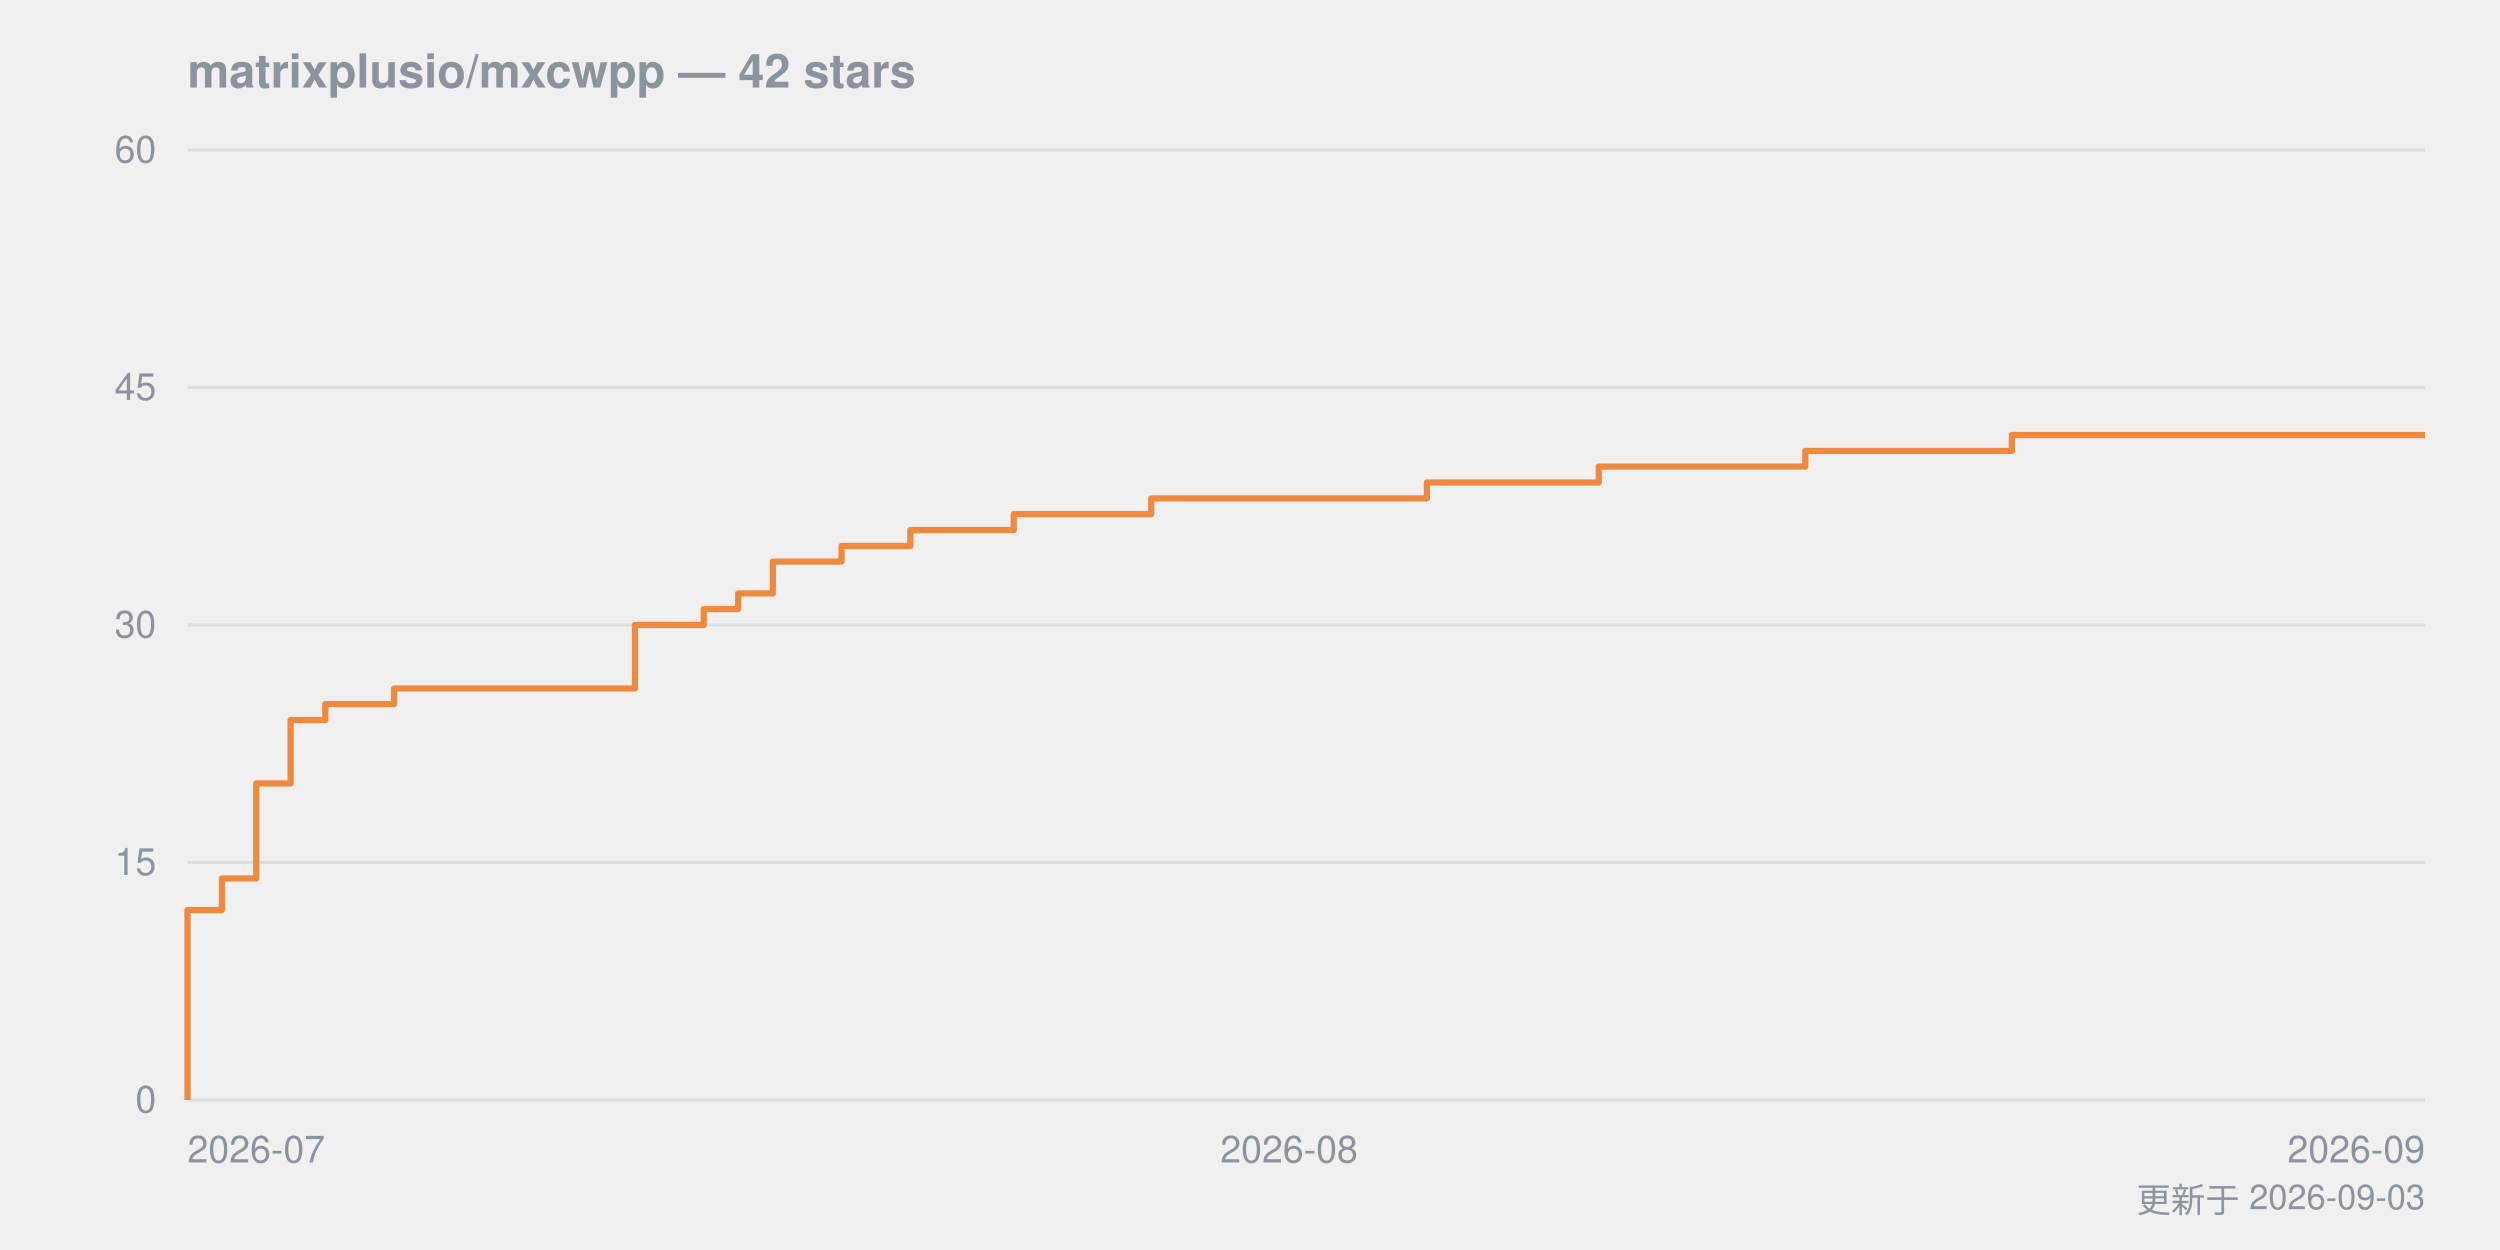
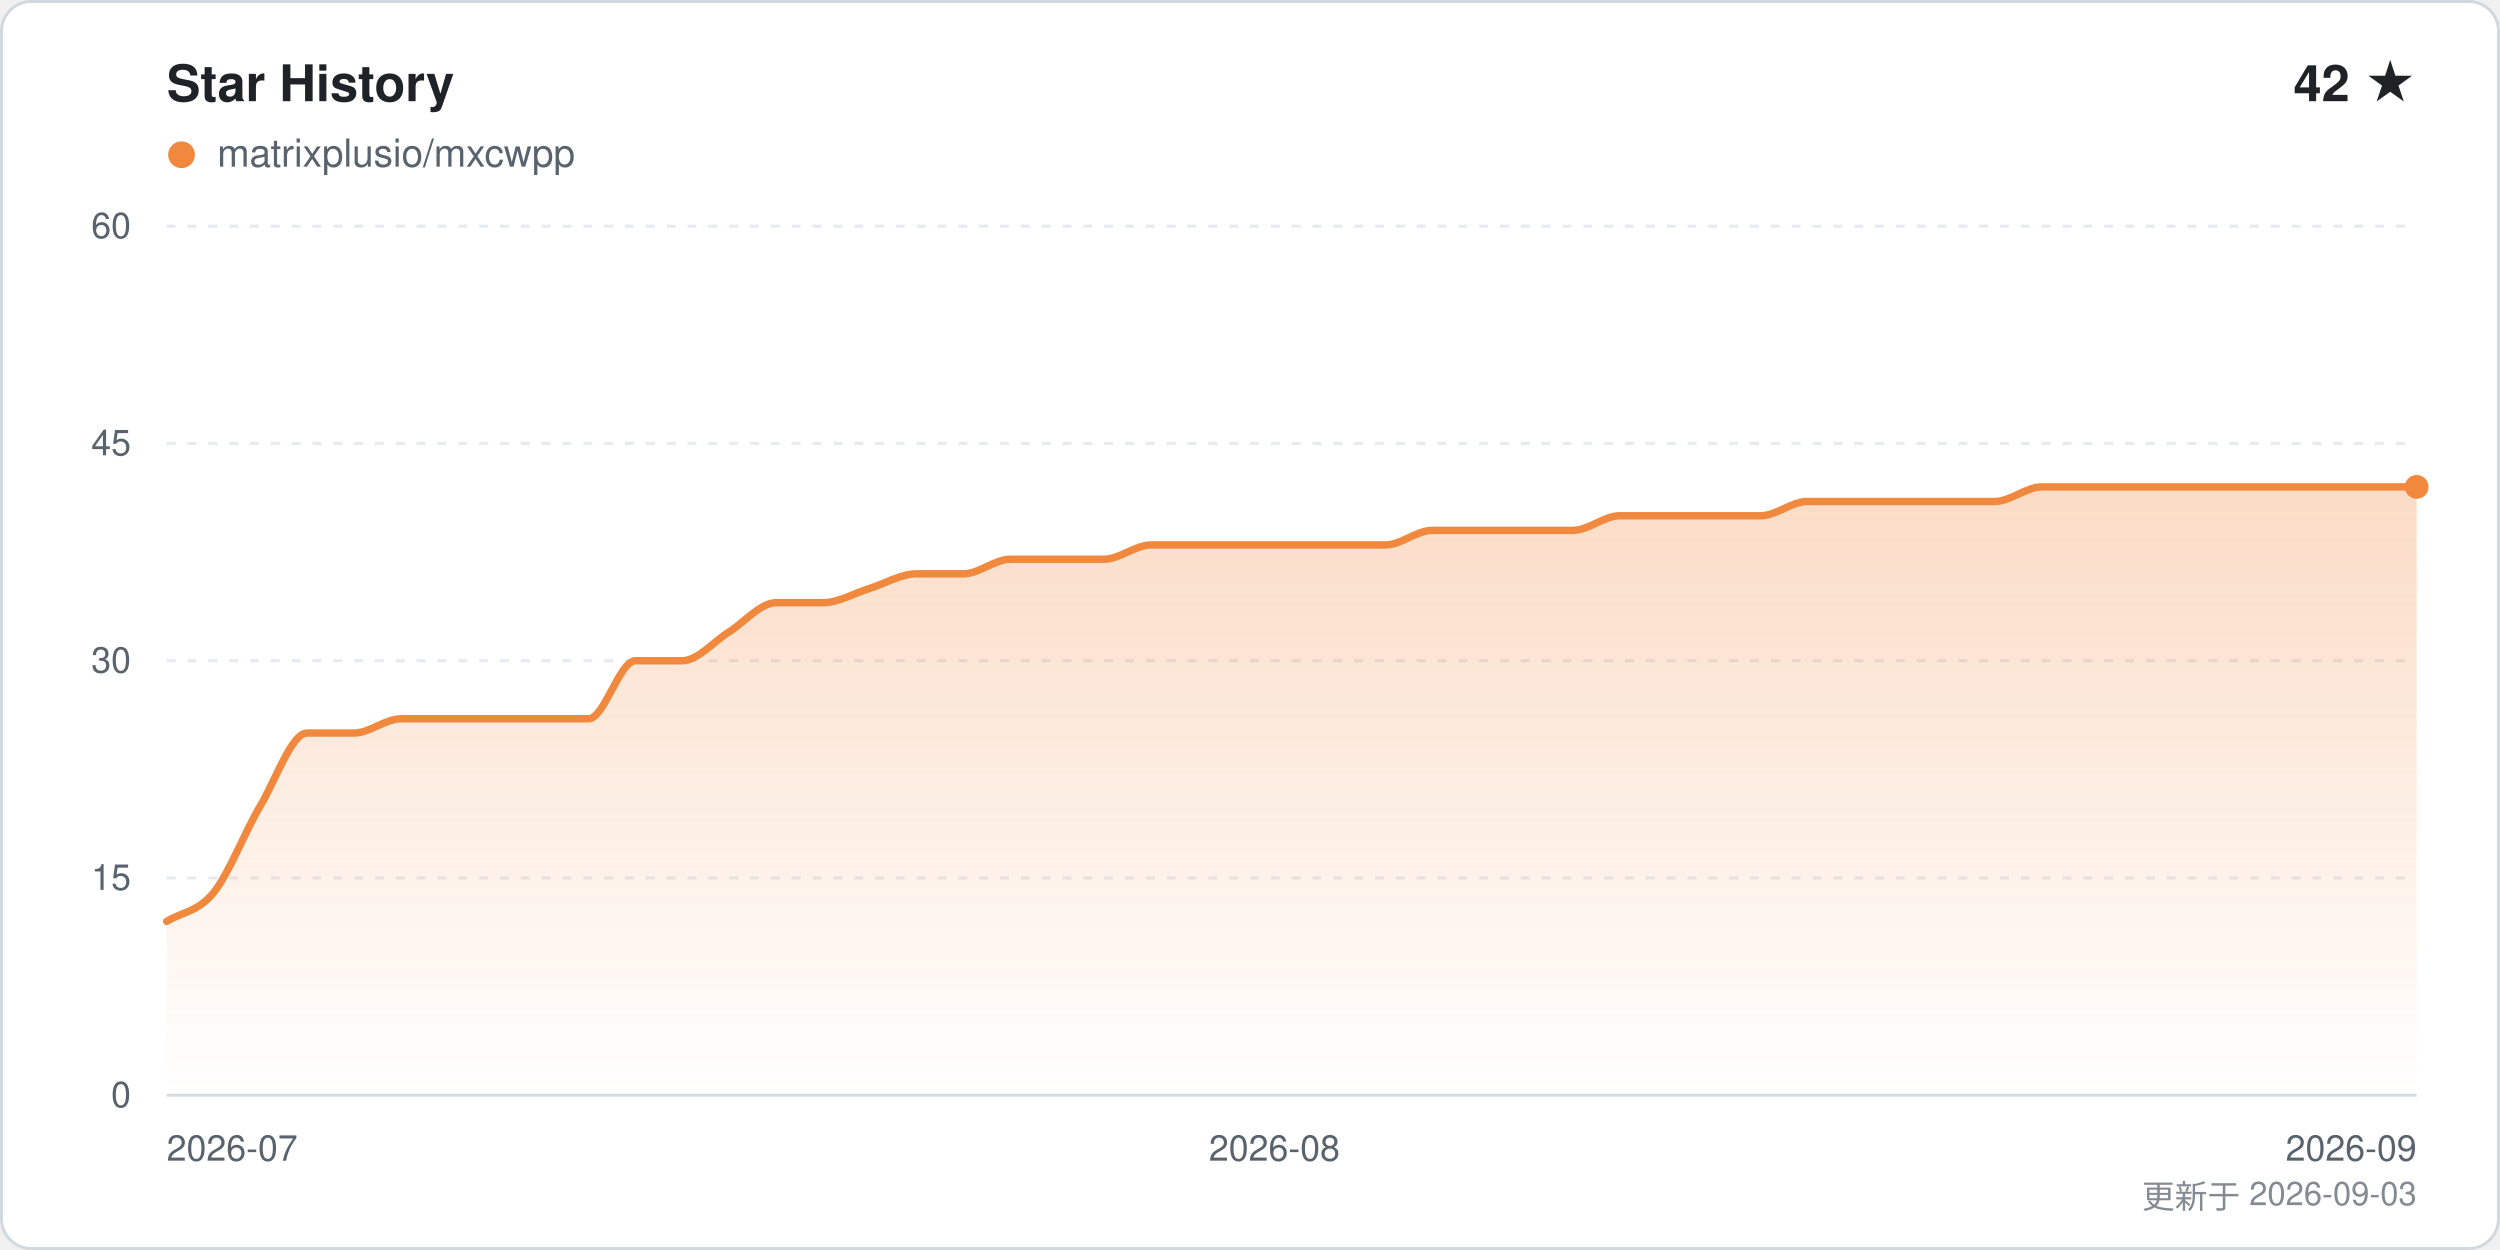
- <svg xmlns="http://www.w3.org/2000/svg" width="800" height="400" viewBox="0 0 800 400" font-family="-apple-system,Segoe UI,Helvetica,Arial,sans-serif">
-   <text x="60" y="28" fill="#8b949e" font-size="15" font-weight="600">matrixplusio/mxcwpp — 42 stars</text>
-   <line x1="60" y1="352.0" x2="776" y2="352.0" stroke="#8b949e" stroke-opacity="0.2" stroke-width="1" />
-   <text x="50" y="356.0" fill="#8b949e" font-size="12" text-anchor="end">0</text>
-   <line x1="60" y1="276.0" x2="776" y2="276.0" stroke="#8b949e" stroke-opacity="0.2" stroke-width="1" />
-   <text x="50" y="280.0" fill="#8b949e" font-size="12" text-anchor="end">15</text>
-   <line x1="60" y1="200.0" x2="776" y2="200.0" stroke="#8b949e" stroke-opacity="0.2" stroke-width="1" />
-   <text x="50" y="204.0" fill="#8b949e" font-size="12" text-anchor="end">30</text>
-   <line x1="60" y1="124.0" x2="776" y2="124.0" stroke="#8b949e" stroke-opacity="0.2" stroke-width="1" />
-   <text x="50" y="128.0" fill="#8b949e" font-size="12" text-anchor="end">45</text>
-   <line x1="60" y1="48.0" x2="776" y2="48.0" stroke="#8b949e" stroke-opacity="0.2" stroke-width="1" />
-   <text x="50" y="52.0" fill="#8b949e" font-size="12" text-anchor="end">60</text>
-   <text x="60.0" y="372" fill="#8b949e" font-size="12" text-anchor="start">2026-07</text>
-   <text x="412.5" y="372" fill="#8b949e" font-size="12" text-anchor="middle">2026-08</text>
-   <text x="776.0" y="372" fill="#8b949e" font-size="12" text-anchor="end">2026-09</text>
-   <polyline fill="none" stroke="#f0883e" stroke-width="2" stroke-linejoin="round" points="60.0,352.0 60.0,352.0 60.0,346.9 60.0,346.9 60.0,341.9 60.0,341.9 60.0,336.8 60.0,336.8 60.0,331.7 60.0,331.7 60.0,326.7 60.0,326.7 60.0,321.6 60.0,321.6 60.0,316.5 60.0,316.5 60.0,311.5 60.0,311.5 60.0,306.4 60.0,306.4 60.0,301.3 60.0,301.3 60.0,296.3 60.0,296.3 60.0,291.2 71.0,291.2 71.0,286.1 71.0,286.1 71.0,281.1 82.0,281.1 82.0,276.0 82.0,276.0 82.0,270.9 82.0,270.9 82.0,265.9 82.0,265.9 82.0,260.8 82.0,260.8 82.0,255.7 82.0,255.7 82.0,250.7 93.0,250.7 93.0,245.6 93.0,245.6 93.0,240.5 93.0,240.5 93.0,235.5 93.0,235.5 93.0,230.4 104.1,230.4 104.1,225.3 126.1,225.3 126.1,220.3 203.2,220.3 203.2,215.2 203.2,215.2 203.2,210.1 203.2,210.1 203.2,205.1 203.2,205.1 203.2,200.0 225.2,200.0 225.2,194.9 236.2,194.9 236.2,189.9 247.3,189.9 247.3,184.8 247.3,184.8 247.3,179.7 269.3,179.7 269.3,174.7 291.3,174.7 291.3,169.6 324.4,169.6 324.4,164.5 368.4,164.5 368.4,159.5 456.6,159.5 456.6,154.4 511.6,154.4 511.6,149.3 577.7,149.3 577.7,144.3 643.8,144.3 643.8,139.2 776.0,139.2" />
-   <text x="776" y="388" fill="#8b949e" font-size="11" text-anchor="end">更新于 2026-09-03</text>
+ <svg xmlns="http://www.w3.org/2000/svg" width="840" height="420" viewBox="0 0 840 420" font-family="-apple-system,BlinkMacSystemFont,Segoe UI,Helvetica,Arial,sans-serif">
+   <style>.t{fill:#1f2328}.m{fill:#59636e}.g{stroke:#d1d9e0}.bg{fill:#ffffff;stroke:#d1d9e0}@media (prefers-color-scheme:dark){.t{fill:#f0f6fc}.m{fill:#9198a1}.g{stroke:#3d444d}.bg{fill:#0d1117;stroke:#3d444d}}</style>
+   <defs>
+     <linearGradient id="fade" x1="0" y1="0" x2="0" y2="1">
+       <stop offset="0" stop-color="#f0883e" stop-opacity="0.30" />
+       <stop offset="1" stop-color="#f0883e" stop-opacity="0" />
+     </linearGradient>
+   </defs>
+   <rect x="0.5" y="0.5" width="839" height="419" rx="10" class="bg" stroke-width="1" />
+   <text x="56" y="34" class="t" font-size="17" font-weight="600">Star History</text>
+   <circle cx="61" cy="52" r="4.5" fill="#f0883e" />
+   <text x="73" y="56" class="m" font-size="13">matrixplusio/mxcwpp</text>
+   <text x="812" y="34" class="t" font-size="17" font-weight="600" text-anchor="end">42 ★</text>
+   <line x1="56" y1="368.0" x2="812" y2="368.0" class="g" stroke-width="1" stroke-opacity="0.9" />
+   <text x="44" y="372.0" class="m" font-size="12" text-anchor="end">0</text>
+   <line x1="56" y1="295.0" x2="812" y2="295.0" class="g" stroke-width="1" stroke-opacity="0.55" stroke-dasharray="3 4" />
+   <text x="44" y="299.0" class="m" font-size="12" text-anchor="end">15</text>
+   <line x1="56" y1="222.0" x2="812" y2="222.0" class="g" stroke-width="1" stroke-opacity="0.55" stroke-dasharray="3 4" />
+   <text x="44" y="226.0" class="m" font-size="12" text-anchor="end">30</text>
+   <line x1="56" y1="149.0" x2="812" y2="149.0" class="g" stroke-width="1" stroke-opacity="0.55" stroke-dasharray="3 4" />
+   <text x="44" y="153.0" class="m" font-size="12" text-anchor="end">45</text>
+   <line x1="56" y1="76.0" x2="812" y2="76.0" class="g" stroke-width="1" stroke-opacity="0.55" stroke-dasharray="3 4" />
+   <text x="44" y="80.0" class="m" font-size="12" text-anchor="end">60</text>
+   <text x="56.0" y="390" class="m" font-size="12" text-anchor="start">2026-07</text>
+   <text x="428.2" y="390" class="m" font-size="12" text-anchor="middle">2026-08</text>
+   <text x="812.0" y="390" class="m" font-size="12" text-anchor="end">2026-09</text>
+   <path d="M 56.0 309.6 C 61.2 306.4 66.5 306.4 71.8 299.9 C 77.0 293.4 82.2 279.6 87.5 270.7 C 92.8 261.7 98.0 246.3 103.2 246.3 C 108.5 246.3 113.8 246.3 119.0 246.3 C 124.2 246.3 129.5 241.5 134.8 241.5 C 140.0 241.5 145.2 241.5 150.5 241.5 C 155.8 241.5 161.0 241.5 166.2 241.5 C 171.5 241.5 176.8 241.5 182.0 241.5 C 187.2 241.5 192.5 241.5 197.8 241.5 C 203.0 241.5 208.2 222.0 213.5 222.0 C 218.8 222.0 224.0 222.0 229.2 222.0 C 234.5 222.0 239.8 215.5 245.0 212.3 C 250.2 209.0 255.5 202.5 260.8 202.5 C 266.0 202.5 271.2 202.5 276.5 202.5 C 281.8 202.5 287.0 199.3 292.2 197.7 C 297.5 196.0 302.8 192.8 308.0 192.8 C 313.2 192.8 318.5 192.8 323.8 192.8 C 329.0 192.8 334.2 187.9 339.5 187.9 C 344.8 187.9 350.0 187.9 355.2 187.9 C 360.5 187.9 365.8 187.9 371.0 187.9 C 376.2 187.9 381.5 183.1 386.8 183.1 C 392.0 183.1 397.2 183.1 402.5 183.1 C 407.8 183.1 413.0 183.1 418.2 183.1 C 423.5 183.1 428.8 183.1 434.0 183.1 C 439.2 183.1 444.5 183.1 449.7 183.1 C 455.0 183.1 460.2 183.1 465.5 183.1 C 470.8 183.1 476.0 178.2 481.2 178.2 C 486.5 178.2 491.7 178.2 497.0 178.2 C 502.2 178.2 507.5 178.2 512.8 178.2 C 518.0 178.2 523.2 178.2 528.5 178.2 C 533.8 178.2 539.0 173.3 544.2 173.3 C 549.5 173.3 554.8 173.3 560.0 173.3 C 565.2 173.3 570.5 173.3 575.8 173.3 C 581.0 173.3 586.2 173.3 591.5 173.3 C 596.8 173.3 602.0 168.5 607.2 168.5 C 612.5 168.5 617.8 168.5 623.0 168.5 C 628.2 168.5 633.5 168.5 638.8 168.5 C 644.0 168.5 649.2 168.5 654.5 168.5 C 659.8 168.5 665.0 168.5 670.2 168.5 C 675.5 168.5 680.8 163.6 686.0 163.6 C 691.2 163.6 696.5 163.6 701.8 163.6 C 707.0 163.6 712.2 163.6 717.5 163.6 C 722.8 163.6 728.0 163.6 733.2 163.6 C 738.5 163.6 743.8 163.6 749.0 163.6 C 754.2 163.6 759.5 163.6 764.8 163.6 C 770.0 163.6 775.2 163.6 780.5 163.6 C 785.8 163.6 791.0 163.6 796.2 163.6 C 801.5 163.6 806.8 163.6 812.0 163.6 L 812.0 368.0 L 56.0 368.0 Z" fill="url(#fade)" />
+   <path d="M 56.0 309.6 C 61.2 306.4 66.5 306.4 71.8 299.9 C 77.0 293.4 82.2 279.6 87.5 270.7 C 92.8 261.7 98.0 246.3 103.2 246.3 C 108.5 246.3 113.8 246.3 119.0 246.3 C 124.2 246.3 129.5 241.5 134.8 241.5 C 140.0 241.5 145.2 241.5 150.5 241.5 C 155.8 241.5 161.0 241.5 166.2 241.5 C 171.5 241.5 176.8 241.5 182.0 241.5 C 187.2 241.5 192.5 241.5 197.8 241.5 C 203.0 241.5 208.2 222.0 213.5 222.0 C 218.8 222.0 224.0 222.0 229.2 222.0 C 234.5 222.0 239.8 215.5 245.0 212.3 C 250.2 209.0 255.5 202.5 260.8 202.5 C 266.0 202.5 271.2 202.5 276.5 202.5 C 281.8 202.5 287.0 199.3 292.2 197.7 C 297.5 196.0 302.8 192.8 308.0 192.8 C 313.2 192.8 318.5 192.8 323.8 192.8 C 329.0 192.8 334.2 187.9 339.5 187.9 C 344.8 187.9 350.0 187.9 355.2 187.9 C 360.5 187.9 365.8 187.9 371.0 187.9 C 376.2 187.9 381.5 183.1 386.8 183.1 C 392.0 183.1 397.2 183.1 402.5 183.1 C 407.8 183.1 413.0 183.1 418.2 183.1 C 423.5 183.1 428.8 183.1 434.0 183.1 C 439.2 183.1 444.5 183.1 449.7 183.1 C 455.0 183.1 460.2 183.1 465.5 183.1 C 470.8 183.1 476.0 178.2 481.2 178.2 C 486.5 178.2 491.7 178.2 497.0 178.2 C 502.2 178.2 507.5 178.2 512.8 178.2 C 518.0 178.2 523.2 178.2 528.5 178.2 C 533.8 178.2 539.0 173.3 544.2 173.3 C 549.5 173.3 554.8 173.3 560.0 173.3 C 565.2 173.3 570.5 173.3 575.8 173.3 C 581.0 173.3 586.2 173.3 591.5 173.3 C 596.8 173.3 602.0 168.5 607.2 168.5 C 612.5 168.5 617.8 168.5 623.0 168.5 C 628.2 168.5 633.5 168.5 638.8 168.5 C 644.0 168.5 649.2 168.5 654.5 168.5 C 659.8 168.5 665.0 168.5 670.2 168.5 C 675.5 168.5 680.8 163.6 686.0 163.6 C 691.2 163.6 696.5 163.6 701.8 163.6 C 707.0 163.6 712.2 163.6 717.5 163.6 C 722.8 163.6 728.0 163.6 733.2 163.6 C 738.5 163.6 743.8 163.6 749.0 163.6 C 754.2 163.6 759.5 163.6 764.8 163.6 C 770.0 163.6 775.2 163.6 780.5 163.6 C 785.8 163.6 791.0 163.6 796.2 163.6 C 801.5 163.6 806.8 163.6 812.0 163.6" fill="none" stroke="#f0883e" stroke-width="2.5" stroke-linecap="round" stroke-linejoin="round" />
+   <circle cx="812.0" cy="163.6" r="4" fill="#f0883e" />
+   <text x="812" y="406" class="m" font-size="11" text-anchor="end" opacity="0.75">更新于 2026-09-03</text>
</svg>
